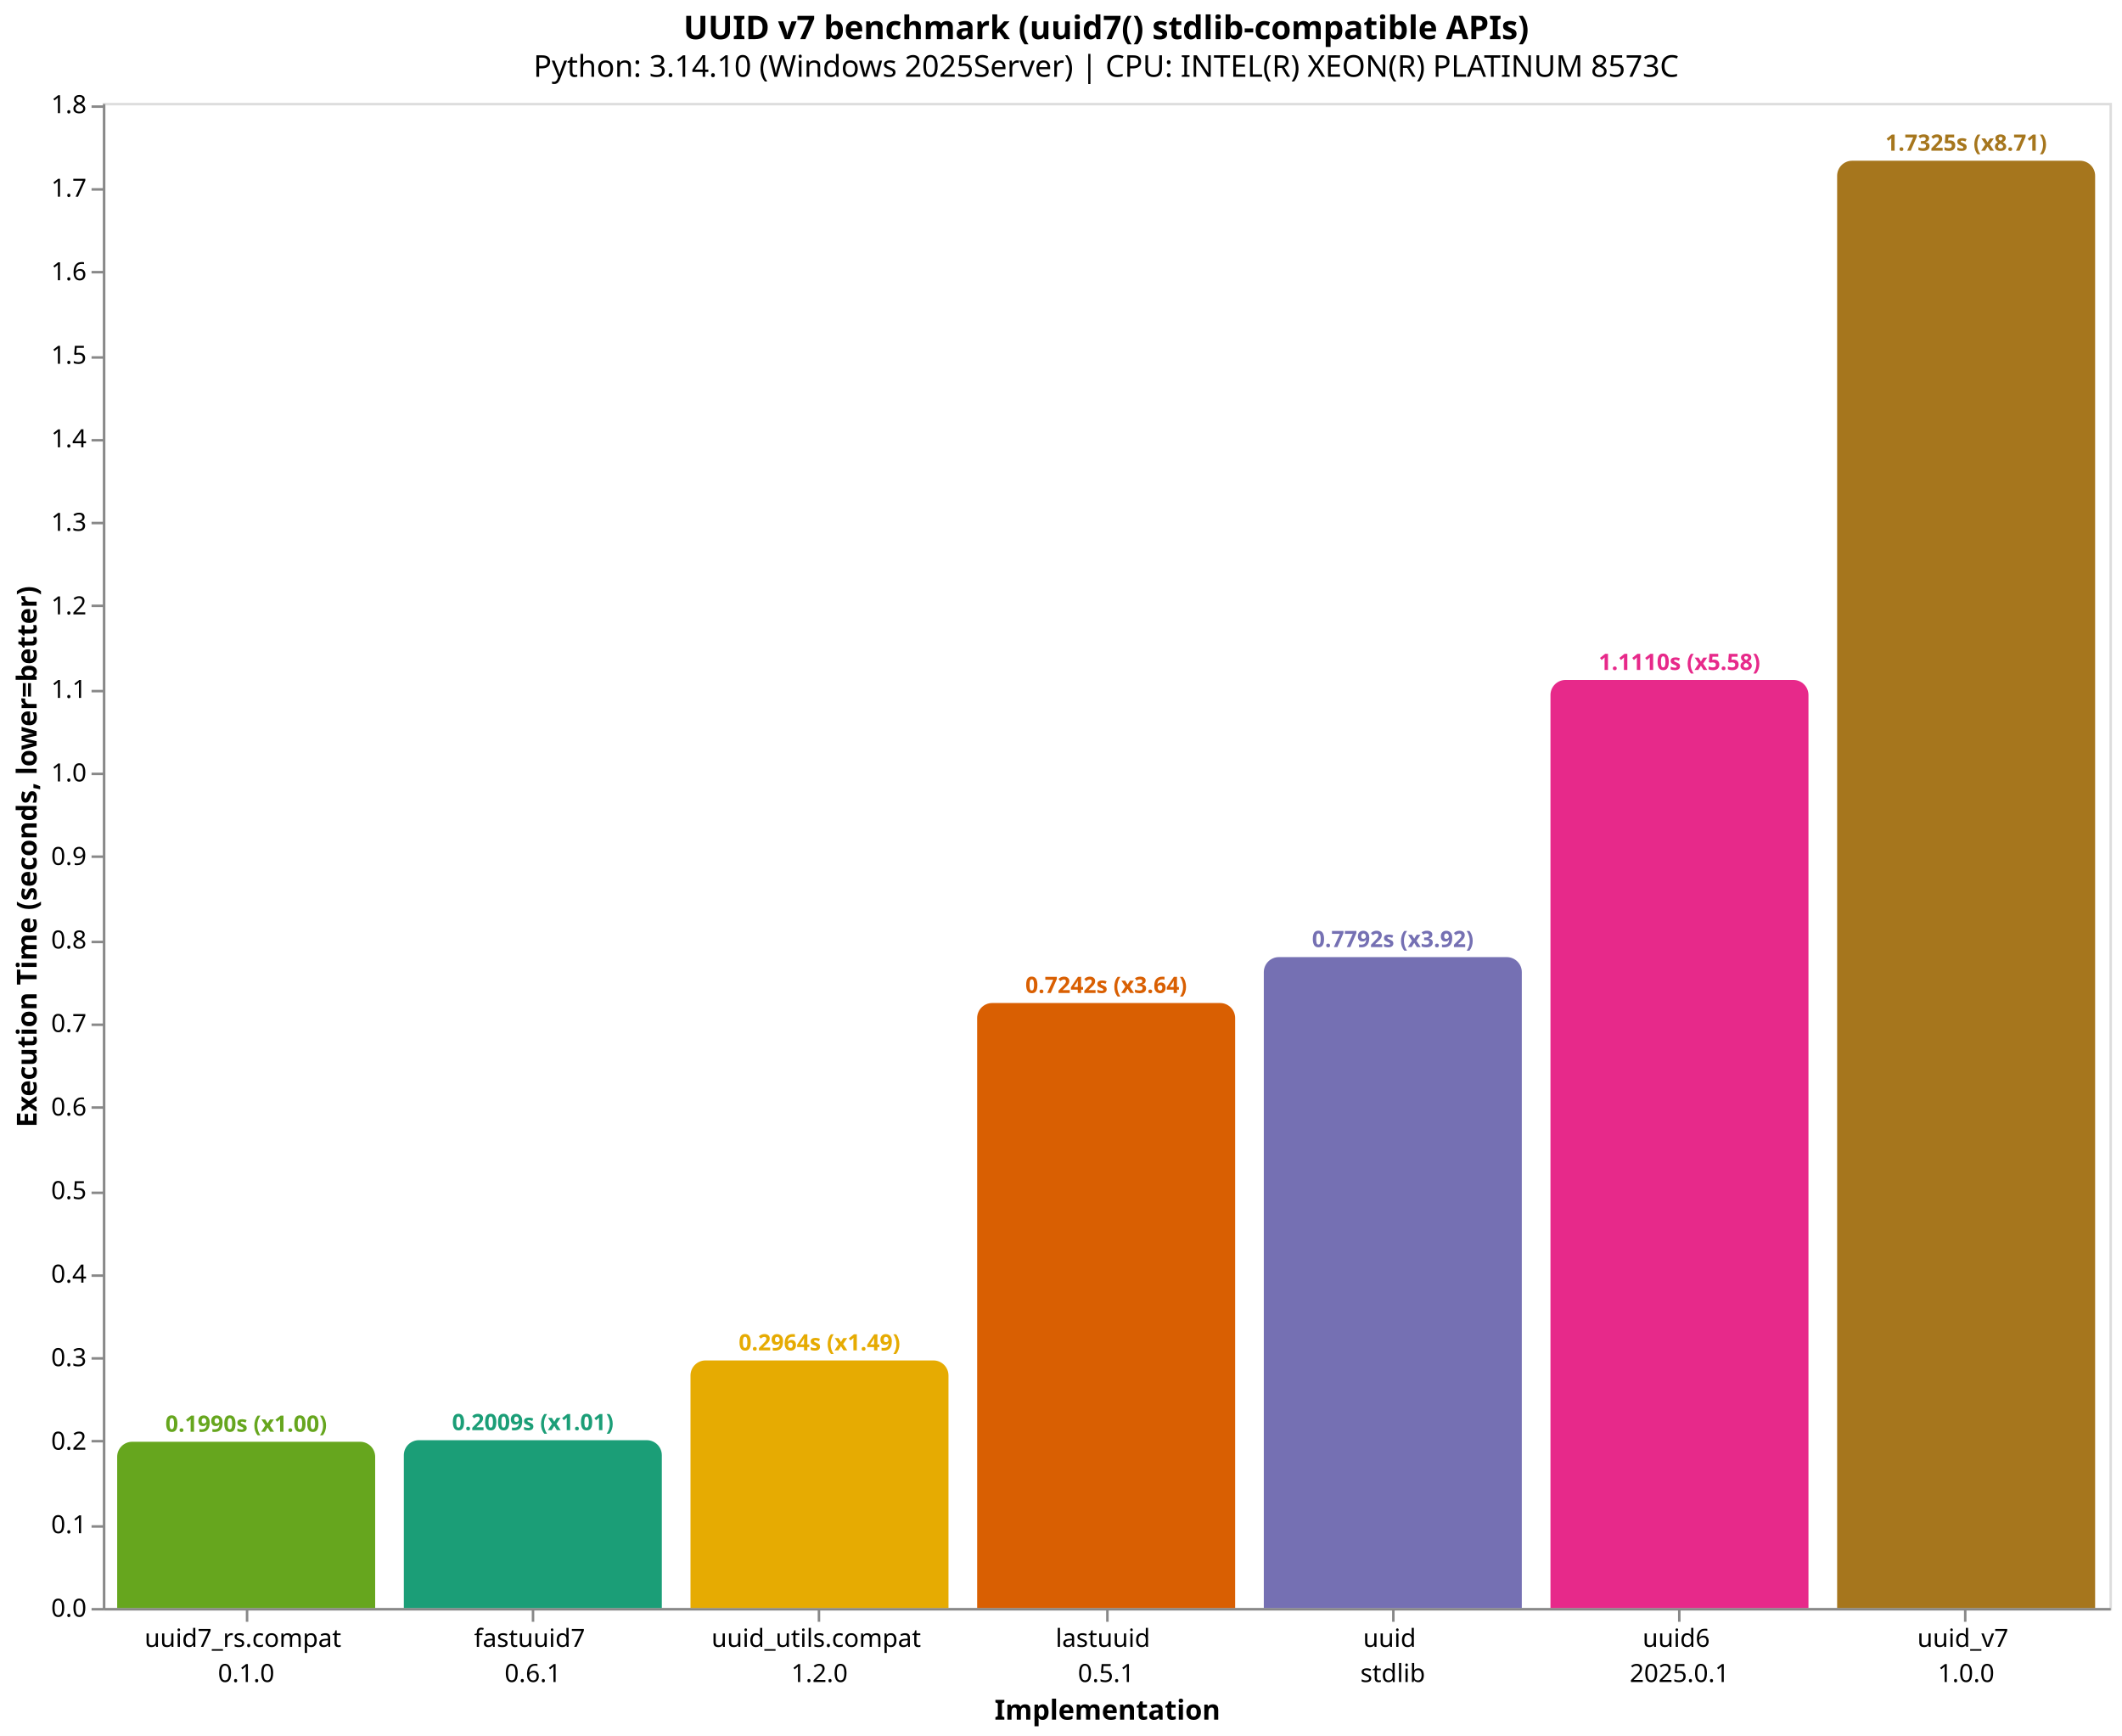
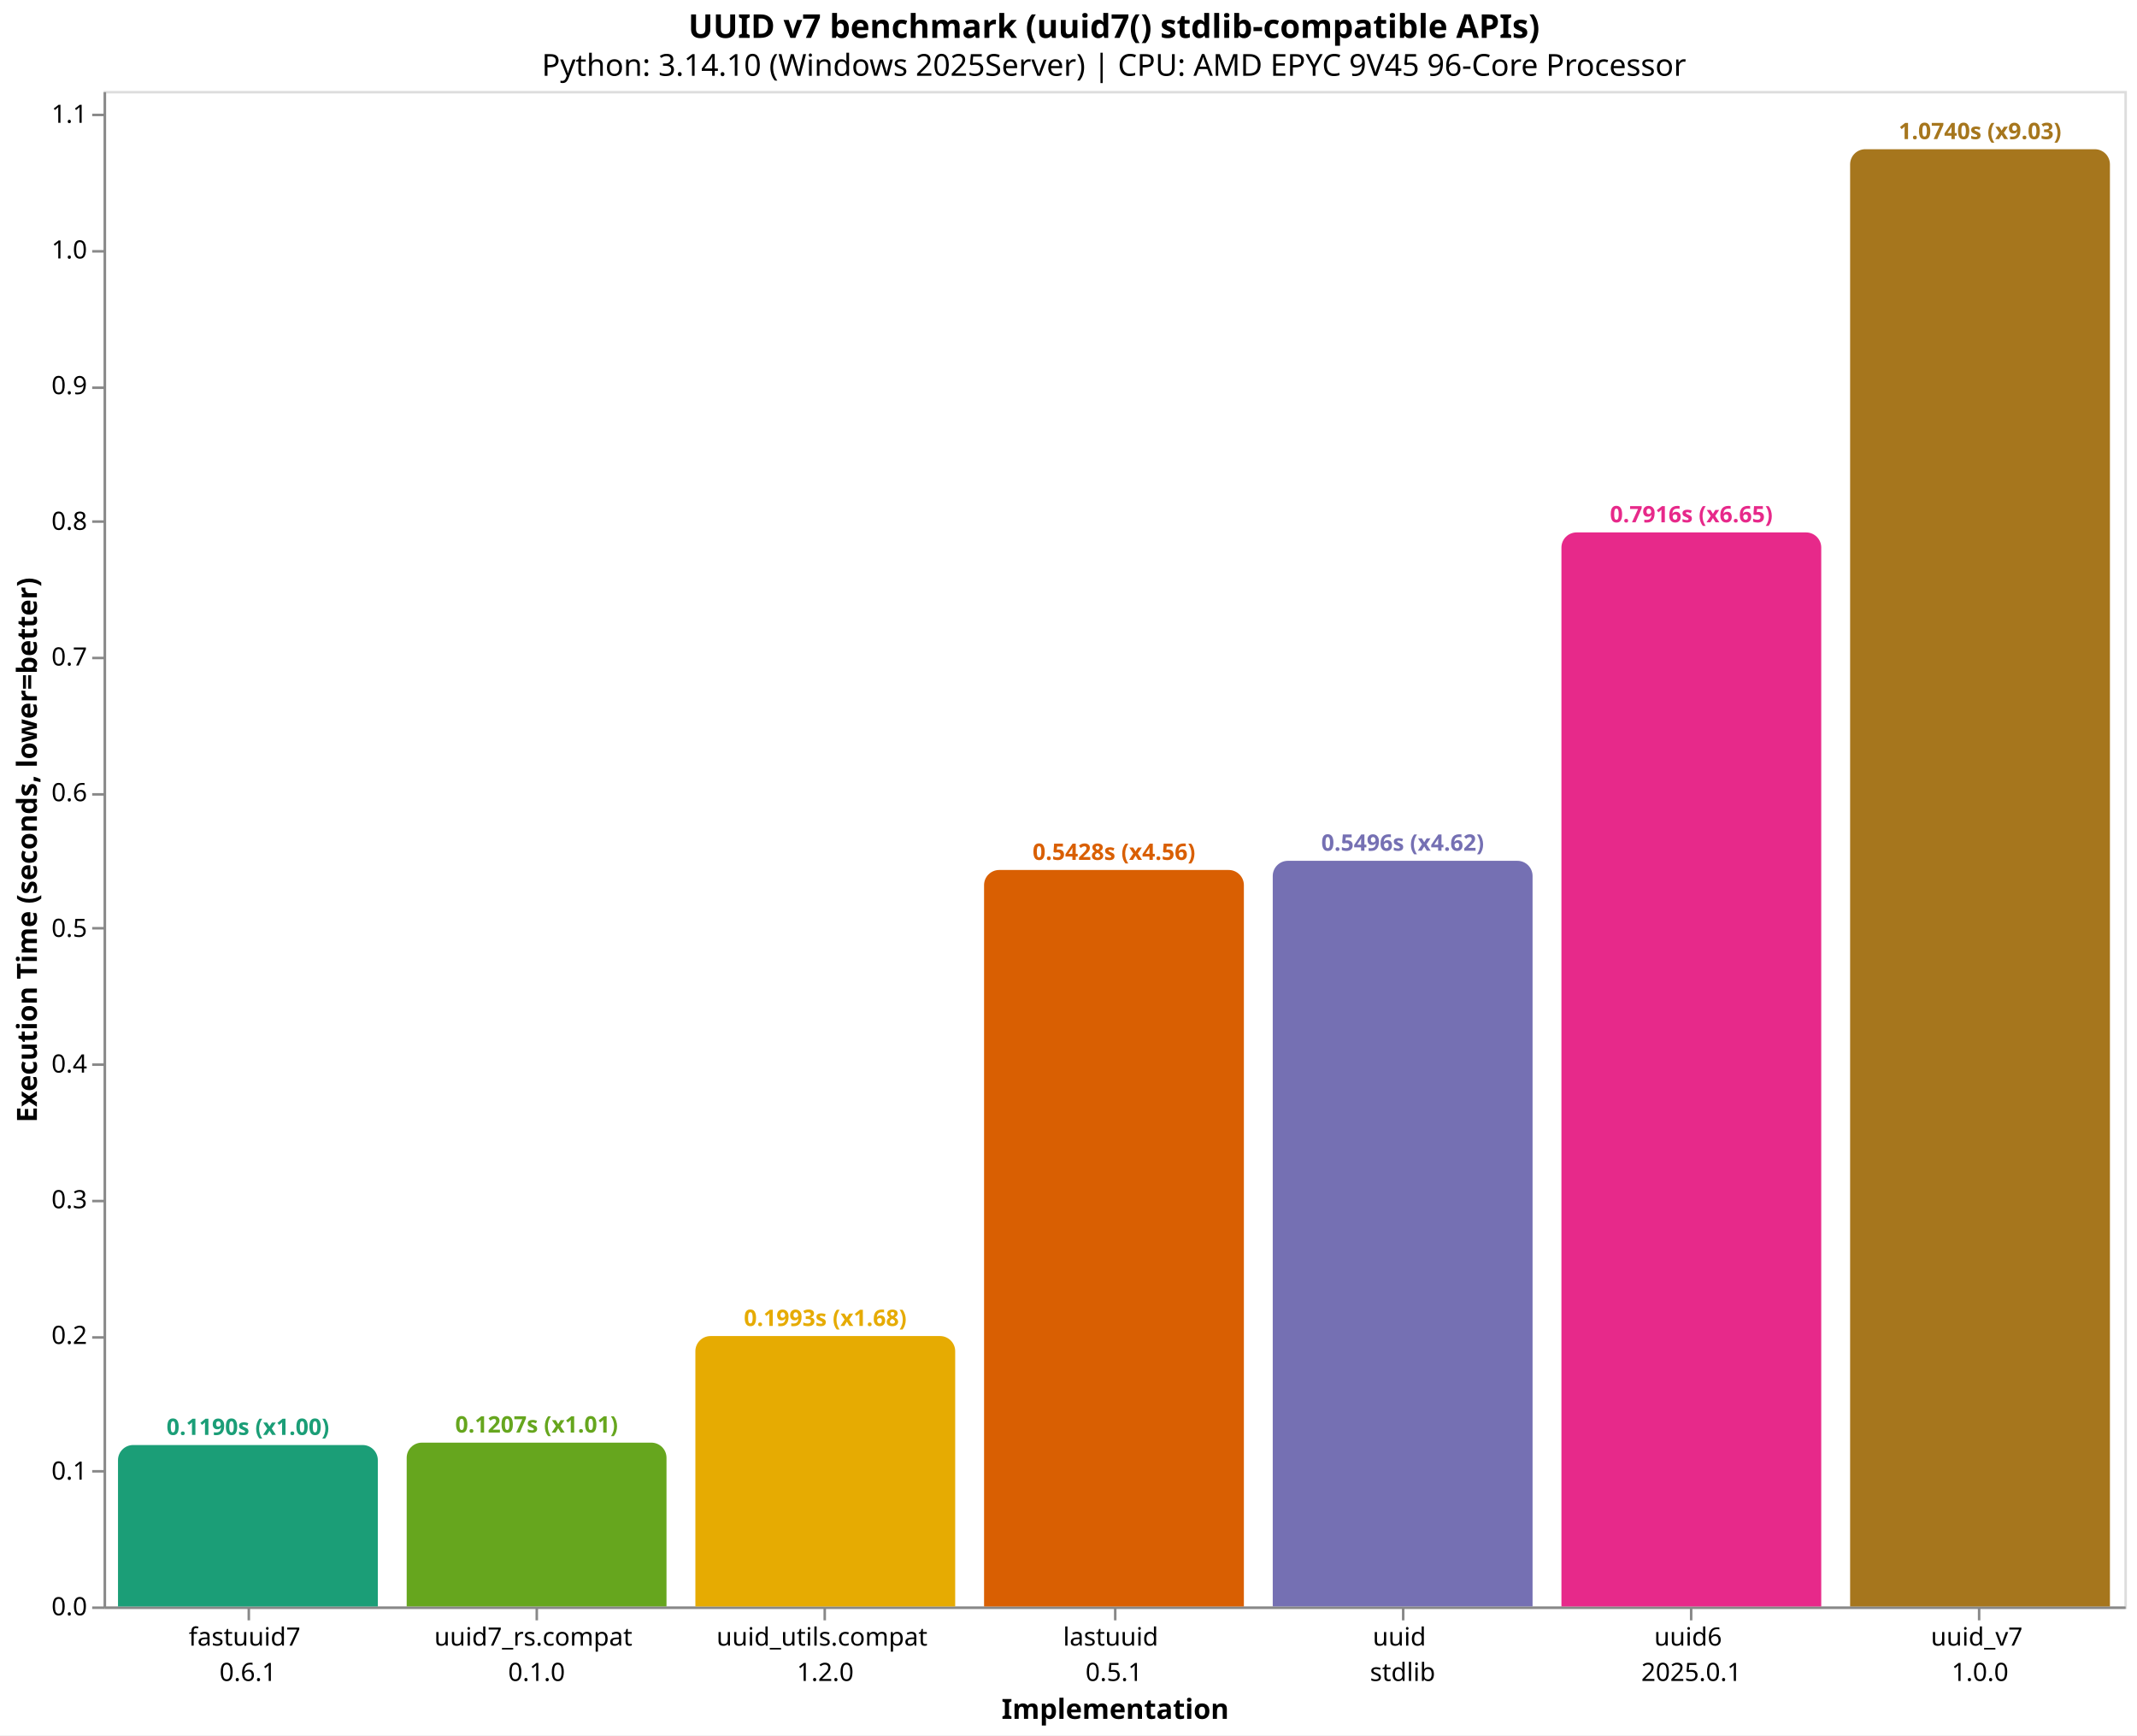
- <svg xmlns="http://www.w3.org/2000/svg" version="1.1" class="marks" width="846" height="692" viewBox="0 0 846 692">
-   <rect width="846" height="692" fill="white" />
-   <g fill="none" stroke-miterlimit="10" transform="translate(41,41)">
+ <svg xmlns="http://www.w3.org/2000/svg" version="1.1" class="marks" width="846" height="687" viewBox="0 0 846 687">
+   <rect width="846" height="687" fill="white" />
+   <g fill="none" stroke-miterlimit="10" transform="translate(41,36)">
    <g class="mark-group role-frame root" role="graphics-object" aria-roledescription="group mark container">
      <g transform="translate(0,0)">
        <path class="background" aria-hidden="true" d="M0.5,0.5h800v600h-800Z" stroke="#ddd" />
        <g>
-           <g class="mark-group role-axis" role="graphics-symbol" aria-roledescription="axis" aria-label="X-axis titled 'Implementation' for a discrete scale with 7 values: uuid7_rs.compat&#10;0.1.0, fastuuid7&#10;0.6.1, uuid_utils.compat&#10;1.2.0, lastuuid&#10;0.5.1, uuid&#10;stdlib, uuid6&#10;2025.0.1, uuid_v7&#10;1.0.0">
+           <g class="mark-group role-axis" role="graphics-symbol" aria-roledescription="axis" aria-label="X-axis titled 'Implementation' for a discrete scale with 7 values: fastuuid7&#10;0.6.1, uuid7_rs.compat&#10;0.1.0, uuid_utils.compat&#10;1.2.0, lastuuid&#10;0.5.1, uuid&#10;stdlib, uuid6&#10;2025.0.1, uuid_v7&#10;1.0.0">
            <g transform="translate(0.5,600.5)">
              <path class="background" aria-hidden="true" d="M0,0h0v0h0Z" pointer-events="none" />
              <g>
                <g class="mark-rule role-axis-tick" pointer-events="none">
                  <line transform="translate(57,0)" x2="0" y2="5" stroke="#888" stroke-width="1" opacity="1" />
                  <line transform="translate(171,0)" x2="0" y2="5" stroke="#888" stroke-width="1" opacity="1" />
                  <line transform="translate(285,0)" x2="0" y2="5" stroke="#888" stroke-width="1" opacity="1" />
                  <line transform="translate(400,0)" x2="0" y2="5" stroke="#888" stroke-width="1" opacity="1" />
                  <line transform="translate(514,0)" x2="0" y2="5" stroke="#888" stroke-width="1" opacity="1" />
                  <line transform="translate(628,0)" x2="0" y2="5" stroke="#888" stroke-width="1" opacity="1" />
                  <line transform="translate(742,0)" x2="0" y2="5" stroke="#888" stroke-width="1" opacity="1" />
                </g>
                <g class="mark-text role-axis-label" pointer-events="none">
                  <text text-anchor="middle" transform="translate(56.64286,15)" font-family="sans-serif" font-size="10px" fill="#000" opacity="1">
+                     <tspan>fastuuid7</tspan>
+                     <tspan x="0" dy="14">0.6.1</tspan>
+                   </text>
+                   <text text-anchor="middle" transform="translate(170.9286,15)" font-family="sans-serif" font-size="10px" fill="#000" opacity="1">
                    <tspan>uuid7_rs.compat</tspan>
                    <tspan x="0" dy="14">0.1.0</tspan>
-                   </text>
-                   <text text-anchor="middle" transform="translate(170.9286,15)" font-family="sans-serif" font-size="10px" fill="#000" opacity="1">
-                     <tspan>fastuuid7</tspan>
-                     <tspan x="0" dy="14">0.6.1</tspan>
                  </text>
                  <text text-anchor="middle" transform="translate(285.2143,15)" font-family="sans-serif" font-size="10px" fill="#000" opacity="1">
                    <tspan>uuid_utils.compat</tspan>
                    <tspan x="0" dy="14">1.2.0</tspan>
                  </text>
                  <text text-anchor="middle" transform="translate(399.5,15)" font-family="sans-serif" font-size="10px" fill="#000" opacity="1">
                    <tspan>lastuuid</tspan>
                    <tspan x="0" dy="14">0.5.1</tspan>
                  </text>
                  <text text-anchor="middle" transform="translate(513.7857,15)" font-family="sans-serif" font-size="10px" fill="#000" opacity="1">
                    <tspan>uuid</tspan>
                    <tspan x="0" dy="14">stdlib</tspan>
                  </text>
                  <text text-anchor="middle" transform="translate(628.0714,15)" font-family="sans-serif" font-size="10px" fill="#000" opacity="1">
                    <tspan>uuid6</tspan>
                    <tspan x="0" dy="14">2025.0.1</tspan>
                  </text>
                  <text text-anchor="middle" transform="translate(742.3571,15)" font-family="sans-serif" font-size="10px" fill="#000" opacity="1">
                    <tspan>uuid_v7</tspan>
                    <tspan x="0" dy="14">1.0.0</tspan>
                  </text>
                </g>
                <g class="mark-rule role-axis-domain" pointer-events="none">
                  <line transform="translate(0,0)" x2="800" y2="0" stroke="#888" stroke-width="1" opacity="1" />
                </g>
                <g class="mark-text role-axis-title" pointer-events="none">
                  <text text-anchor="middle" transform="translate(400,44)" font-family="sans-serif" font-size="11px" font-weight="bold" fill="#000" opacity="1">Implementation</text>
                </g>
              </g>
              <path class="foreground" aria-hidden="true" d="" pointer-events="none" display="none" />
            </g>
          </g>
-           <g class="mark-group role-axis" role="graphics-symbol" aria-roledescription="axis" aria-label="Y-axis titled 'Execution Time (seconds, lower=better)' for a linear scale with values from 0.0 to 1.8">
+           <g class="mark-group role-axis" role="graphics-symbol" aria-roledescription="axis" aria-label="Y-axis titled 'Execution Time (seconds, lower=better)' for a linear scale with values from 0.0 to 1.1">
            <g transform="translate(0.5,0.5)">
              <path class="background" aria-hidden="true" d="M0,0h0v0h0Z" pointer-events="none" />
              <g>
                <g class="mark-rule role-axis-tick" pointer-events="none">
                  <line transform="translate(0,600)" x2="-5" y2="0" stroke="#888" stroke-width="1" opacity="1" />
-                   <line transform="translate(0,567)" x2="-5" y2="0" stroke="#888" stroke-width="1" opacity="1" />
-                   <line transform="translate(0,533)" x2="-5" y2="0" stroke="#888" stroke-width="1" opacity="1" />
-                   <line transform="translate(0,500)" x2="-5" y2="0" stroke="#888" stroke-width="1" opacity="1" />
-                   <line transform="translate(0,467)" x2="-5" y2="0" stroke="#888" stroke-width="1" opacity="1" />
-                   <line transform="translate(0,434)" x2="-5" y2="0" stroke="#888" stroke-width="1" opacity="1" />
-                   <line transform="translate(0,400)" x2="-5" y2="0" stroke="#888" stroke-width="1" opacity="1" />
-                   <line transform="translate(0,367)" x2="-5" y2="0" stroke="#888" stroke-width="1" opacity="1" />
-                   <line transform="translate(0,334)" x2="-5" y2="0" stroke="#888" stroke-width="1" opacity="1" />
-                   <line transform="translate(0,300)" x2="-5" y2="0" stroke="#888" stroke-width="1" opacity="1" />
-                   <line transform="translate(0,267)" x2="-5" y2="0" stroke="#888" stroke-width="1" opacity="1" />
-                   <line transform="translate(0,234)" x2="-5" y2="0" stroke="#888" stroke-width="1" opacity="1" />
-                   <line transform="translate(0,200)" x2="-5" y2="0" stroke="#888" stroke-width="1" opacity="1" />
-                   <line transform="translate(0,167)" x2="-5" y2="0" stroke="#888" stroke-width="1" opacity="1" />
-                   <line transform="translate(0,134)" x2="-5" y2="0" stroke="#888" stroke-width="1" opacity="1" />
-                   <line transform="translate(0,101)" x2="-5" y2="0" stroke="#888" stroke-width="1" opacity="1" />
-                   <line transform="translate(0,67)" x2="-5" y2="0" stroke="#888" stroke-width="1" opacity="1" />
-                   <line transform="translate(0,34)" x2="-5" y2="0" stroke="#888" stroke-width="1" opacity="1" />
-                   <line transform="translate(0,1)" x2="-5" y2="0" stroke="#888" stroke-width="1" opacity="1" />
+                   <line transform="translate(0,546)" x2="-5" y2="0" stroke="#888" stroke-width="1" opacity="1" />
+                   <line transform="translate(0,493)" x2="-5" y2="0" stroke="#888" stroke-width="1" opacity="1" />
+                   <line transform="translate(0,439)" x2="-5" y2="0" stroke="#888" stroke-width="1" opacity="1" />
+                   <line transform="translate(0,385)" x2="-5" y2="0" stroke="#888" stroke-width="1" opacity="1" />
+                   <line transform="translate(0,331)" x2="-5" y2="0" stroke="#888" stroke-width="1" opacity="1" />
+                   <line transform="translate(0,278)" x2="-5" y2="0" stroke="#888" stroke-width="1" opacity="1" />
+                   <line transform="translate(0,224)" x2="-5" y2="0" stroke="#888" stroke-width="1" opacity="1" />
+                   <line transform="translate(0,170)" x2="-5" y2="0" stroke="#888" stroke-width="1" opacity="1" />
+                   <line transform="translate(0,117)" x2="-5" y2="0" stroke="#888" stroke-width="1" opacity="1" />
+                   <line transform="translate(0,63)" x2="-5" y2="0" stroke="#888" stroke-width="1" opacity="1" />
+                   <line transform="translate(0,9)" x2="-5" y2="0" stroke="#888" stroke-width="1" opacity="1" />
                </g>
                <g class="mark-text role-axis-label" pointer-events="none">
                  <text text-anchor="end" transform="translate(-7,603)" font-family="sans-serif" font-size="10px" fill="#000" opacity="1">0.0</text>
-                   <text text-anchor="end" transform="translate(-7,569.7004)" font-family="sans-serif" font-size="10px" fill="#000" opacity="1">0.1</text>
-                   <text text-anchor="end" transform="translate(-7,536.4007)" font-family="sans-serif" font-size="10px" fill="#000" opacity="1">0.2</text>
-                   <text text-anchor="end" transform="translate(-7,503.1011)" font-family="sans-serif" font-size="10px" fill="#000" opacity="1">0.3</text>
-                   <text text-anchor="end" transform="translate(-7,469.8014)" font-family="sans-serif" font-size="10px" fill="#000" opacity="1">0.4</text>
-                   <text text-anchor="end" transform="translate(-7,436.5018)" font-family="sans-serif" font-size="10px" fill="#000" opacity="1">0.5</text>
-                   <text text-anchor="end" transform="translate(-7,403.2022)" font-family="sans-serif" font-size="10px" fill="#000" opacity="1">0.6</text>
-                   <text text-anchor="end" transform="translate(-7,369.9025)" font-family="sans-serif" font-size="10px" fill="#000" opacity="1">0.7</text>
-                   <text text-anchor="end" transform="translate(-7,336.6029)" font-family="sans-serif" font-size="10px" fill="#000" opacity="1">0.8</text>
-                   <text text-anchor="end" transform="translate(-7,303.3032)" font-family="sans-serif" font-size="10px" fill="#000" opacity="1">0.9</text>
-                   <text text-anchor="end" transform="translate(-7,270.0036)" font-family="sans-serif" font-size="10px" fill="#000" opacity="1">1.0</text>
-                   <text text-anchor="end" transform="translate(-7,236.7039)" font-family="sans-serif" font-size="10px" fill="#000" opacity="1">1.1</text>
-                   <text text-anchor="end" transform="translate(-7,203.4043)" font-family="sans-serif" font-size="10px" fill="#000" opacity="1">1.2</text>
-                   <text text-anchor="end" transform="translate(-7,170.1047)" font-family="sans-serif" font-size="10px" fill="#000" opacity="1">1.3</text>
-                   <text text-anchor="end" transform="translate(-7,136.805)" font-family="sans-serif" font-size="10px" fill="#000" opacity="1">1.4</text>
-                   <text text-anchor="end" transform="translate(-7,103.5054)" font-family="sans-serif" font-size="10px" fill="#000" opacity="1">1.5</text>
-                   <text text-anchor="end" transform="translate(-7,70.20574)" font-family="sans-serif" font-size="10px" fill="#000" opacity="1">1.6</text>
-                   <text text-anchor="end" transform="translate(-7,36.9061)" font-family="sans-serif" font-size="10px" fill="#000" opacity="1">1.7</text>
-                   <text text-anchor="end" transform="translate(-7,3.606458)" font-family="sans-serif" font-size="10px" fill="#000" opacity="1">1.8</text>
+                   <text text-anchor="end" transform="translate(-7,549.284)" font-family="sans-serif" font-size="10px" fill="#000" opacity="1">0.1</text>
+                   <text text-anchor="end" transform="translate(-7,495.5679)" font-family="sans-serif" font-size="10px" fill="#000" opacity="1">0.2</text>
+                   <text text-anchor="end" transform="translate(-7,441.8519)" font-family="sans-serif" font-size="10px" fill="#000" opacity="1">0.3</text>
+                   <text text-anchor="end" transform="translate(-7,388.1359)" font-family="sans-serif" font-size="10px" fill="#000" opacity="1">0.4</text>
+                   <text text-anchor="end" transform="translate(-7,334.4198)" font-family="sans-serif" font-size="10px" fill="#000" opacity="1">0.5</text>
+                   <text text-anchor="end" transform="translate(-7,280.7038)" font-family="sans-serif" font-size="10px" fill="#000" opacity="1">0.6</text>
+                   <text text-anchor="end" transform="translate(-7,226.9877)" font-family="sans-serif" font-size="10px" fill="#000" opacity="1">0.7</text>
+                   <text text-anchor="end" transform="translate(-7,173.2717)" font-family="sans-serif" font-size="10px" fill="#000" opacity="1">0.8</text>
+                   <text text-anchor="end" transform="translate(-7,119.5557)" font-family="sans-serif" font-size="10px" fill="#000" opacity="1">0.9</text>
+                   <text text-anchor="end" transform="translate(-7,65.83963)" font-family="sans-serif" font-size="10px" fill="#000" opacity="1">1.0</text>
+                   <text text-anchor="end" transform="translate(-7,12.12359)" font-family="sans-serif" font-size="10px" fill="#000" opacity="1">1.1</text>
                </g>
                <g class="mark-rule role-axis-domain" pointer-events="none">
                  <line transform="translate(0,600)" x2="0" y2="-600" stroke="#888" stroke-width="1" opacity="1" />
                </g>
                <g class="mark-text role-axis-title" pointer-events="none">
                  <text text-anchor="middle" transform="translate(-24.90137,300) rotate(-90) translate(0,-2)" font-family="sans-serif" font-size="11px" font-weight="bold" fill="#000" opacity="1">Execution Time (seconds, lower=better)</text>
                </g>
              </g>
              <path class="foreground" aria-hidden="true" d="" pointer-events="none" display="none" />
            </g>
          </g>
          <g class="mark-group role-scope" role="graphics-object" aria-roledescription="group mark container">
-             <g transform="translate(5.714286,533.735)">
-               <path class="background" aria-hidden="true" d="M6,0L96.857,0C100.169,0,102.857,2.689,102.857,6L102.857,66.265C102.857,66.265,102.857,66.265,102.857,66.265L0,66.265C0,66.265,0,66.265,0,66.265L0,6C0,2.689,2.689,0,6,0Z" />
+             <g transform="translate(5.714286,536.0941)">
+               <path class="background" aria-hidden="true" d="M6,0L96.857,0C100.169,0,102.857,2.689,102.857,6L102.857,63.906C102.857,63.906,102.857,63.906,102.857,63.906L0,63.906C0,63.906,0,63.906,0,63.906L0,6C0,2.689,2.689,0,6,0Z" />
              <g clip-path="url(#clip10)">
                <g class="mark-group role-scope" role="graphics-object" aria-roledescription="group mark container">
-                   <g transform="translate(0,-533.735)">
-                     <path class="background" aria-hidden="true" d="M0,0h102.857v0h-102.857Z" />
-                     <g>
-                       <g class="mark-rect role-mark layer_0_marks" role="graphics-object" aria-roledescription="rect mark container">
-                         <path aria-label="Implementation: uuid7_rs.compat&#10;0.1.0; Execution Time (seconds, lower=better): 0.1989961; implementation: uuid7_rs.compat; Execution Time (s): 0.1990; Slowdown: 1.00" role="graphics-symbol" aria-roledescription="bar" d="M0,533.735h102.857v66.265h-102.857Z" fill="#66a61e" />
-                       </g>
-                     </g>
-                     <path class="foreground" aria-hidden="true" d="" display="none" />
-                   </g>
-                 </g>
-               </g>
-               <path class="foreground" aria-hidden="true" d="" display="none" />
-             </g>
-             <g transform="translate(120,533.1073)">
-               <path class="background" aria-hidden="true" d="M6,0L96.857,0C100.169,0,102.857,2.689,102.857,6L102.857,66.893C102.857,66.893,102.857,66.893,102.857,66.893L0,66.893C0,66.893,0,66.893,0,66.893L0,6C0,2.689,2.689,0,6,0Z" />
+                   <g transform="translate(0,-536.0941)">
+                     <path class="background" aria-hidden="true" d="M0,0h102.857v0h-102.857Z" />
+                     <g>
+                       <g class="mark-rect role-mark layer_0_marks" role="graphics-object" aria-roledescription="rect mark container">
+                         <path aria-label="Implementation: fastuuid7&#10;0.6.1; Execution Time (seconds, lower=better): 0.1189699; implementation: fastuuid7; Execution Time (s): 0.1190; Slowdown: 1.00" role="graphics-symbol" aria-roledescription="bar" d="M0,536.094h102.857v63.906h-102.857Z" fill="#1b9e77" />
+                       </g>
+                     </g>
+                     <path class="foreground" aria-hidden="true" d="" display="none" />
+                   </g>
+                 </g>
+               </g>
+               <path class="foreground" aria-hidden="true" d="" display="none" />
+             </g>
+             <g transform="translate(120,535.1495)">
+               <path class="background" aria-hidden="true" d="M6,0L96.857,0C100.169,0,102.857,2.689,102.857,6L102.857,64.85C102.857,64.85,102.857,64.85,102.857,64.85L0,64.85C0,64.85,0,64.85,0,64.85L0,6C0,2.689,2.689,0,6,0Z" />
              <g clip-path="url(#clip11)">
                <g class="mark-group role-scope" role="graphics-object" aria-roledescription="group mark container">
-                   <g transform="translate(0,-533.1073)">
-                     <path class="background" aria-hidden="true" d="M0,0h102.857v0h-102.857Z" />
-                     <g>
-                       <g class="mark-rect role-mark layer_0_marks" role="graphics-object" aria-roledescription="rect mark container">
-                         <path aria-label="Implementation: fastuuid7&#10;0.6.1; Execution Time (seconds, lower=better): 0.200881; implementation: fastuuid7; Execution Time (s): 0.2009; Slowdown: 1.01" role="graphics-symbol" aria-roledescription="bar" d="M0,533.107h102.857v66.893h-102.857Z" fill="#1b9e77" />
-                       </g>
-                     </g>
-                     <path class="foreground" aria-hidden="true" d="" display="none" />
-                   </g>
-                 </g>
-               </g>
-               <path class="foreground" aria-hidden="true" d="" display="none" />
-             </g>
-             <g transform="translate(234.2857,501.3156)">
-               <path class="background" aria-hidden="true" d="M6,0L96.857,0C100.169,0,102.857,2.689,102.857,6L102.857,98.684C102.857,98.684,102.857,98.684,102.857,98.684L0,98.684C0,98.684,0,98.684,0,98.684L0,6C0,2.689,2.689,0,6,0Z" />
+                   <g transform="translate(0,-535.1495)">
+                     <path class="background" aria-hidden="true" d="M0,0h102.857v0h-102.857Z" />
+                     <g>
+                       <g class="mark-rect role-mark layer_0_marks" role="graphics-object" aria-roledescription="rect mark container">
+                         <path aria-label="Implementation: uuid7_rs.compat&#10;0.1.0; Execution Time (seconds, lower=better): 0.1207283; implementation: uuid7_rs.compat; Execution Time (s): 0.1207; Slowdown: 1.01" role="graphics-symbol" aria-roledescription="bar" d="M0,535.15h102.857v64.85h-102.857Z" fill="#66a61e" />
+                       </g>
+                     </g>
+                     <path class="foreground" aria-hidden="true" d="" display="none" />
+                   </g>
+                 </g>
+               </g>
+               <path class="foreground" aria-hidden="true" d="" display="none" />
+             </g>
+             <g transform="translate(234.2857,492.9523)">
+               <path class="background" aria-hidden="true" d="M6,0L96.857,0C100.169,0,102.857,2.689,102.857,6L102.857,107.048C102.857,107.048,102.857,107.048,102.857,107.048L0,107.048C0,107.048,0,107.048,0,107.048L0,6C0,2.689,2.689,0,6,0Z" />
              <g clip-path="url(#clip12)">
                <g class="mark-group role-scope" role="graphics-object" aria-roledescription="group mark container">
-                   <g transform="translate(0,-501.3156)">
-                     <path class="background" aria-hidden="true" d="M0,0h102.857v0h-102.857Z" />
-                     <g>
-                       <g class="mark-rect role-mark layer_0_marks" role="graphics-object" aria-roledescription="rect mark container">
-                         <path aria-label="Implementation: uuid_utils.compat&#10;1.2.0; Execution Time (seconds, lower=better): 0.2963527; implementation: uuid_utils.compat; Execution Time (s): 0.2964; Slowdown: 1.49" role="graphics-symbol" aria-roledescription="bar" d="M0,501.316h102.857v98.684h-102.857Z" fill="#e6ab02" />
-                       </g>
-                     </g>
-                     <path class="foreground" aria-hidden="true" d="" display="none" />
-                   </g>
-                 </g>
-               </g>
-               <path class="foreground" aria-hidden="true" d="" display="none" />
-             </g>
-             <g transform="translate(348.5714,358.8364)">
-               <path class="background" aria-hidden="true" d="M6,0L96.857,0C100.169,0,102.857,2.689,102.857,6L102.857,241.164C102.857,241.164,102.857,241.164,102.857,241.164L0,241.164C0,241.164,0,241.164,0,241.164L0,6C0,2.689,2.689,0,6,0Z" />
+                   <g transform="translate(0,-492.9523)">
+                     <path class="background" aria-hidden="true" d="M0,0h102.857v0h-102.857Z" />
+                     <g>
+                       <g class="mark-rect role-mark layer_0_marks" role="graphics-object" aria-roledescription="rect mark container">
+                         <path aria-label="Implementation: uuid_utils.compat&#10;1.2.0; Execution Time (seconds, lower=better): 0.1992844; implementation: uuid_utils.compat; Execution Time (s): 0.1993; Slowdown: 1.68" role="graphics-symbol" aria-roledescription="bar" d="M0,492.952h102.857v107.048h-102.857Z" fill="#e6ab02" />
+                       </g>
+                     </g>
+                     <path class="foreground" aria-hidden="true" d="" display="none" />
+                   </g>
+                 </g>
+               </g>
+               <path class="foreground" aria-hidden="true" d="" display="none" />
+             </g>
+             <g transform="translate(348.5714,308.4335)">
+               <path class="background" aria-hidden="true" d="M6,0L96.857,0C100.169,0,102.857,2.689,102.857,6L102.857,291.567C102.857,291.567,102.857,291.567,102.857,291.567L0,291.567C0,291.567,0,291.567,0,291.567L0,6C0,2.689,2.689,0,6,0Z" />
              <g clip-path="url(#clip13)">
                <g class="mark-group role-scope" role="graphics-object" aria-roledescription="group mark container">
-                   <g transform="translate(0,-358.8364)">
-                     <path class="background" aria-hidden="true" d="M0,0h102.857v0h-102.857Z" />
-                     <g>
-                       <g class="mark-rect role-mark layer_0_marks" role="graphics-object" aria-roledescription="rect mark container">
-                         <path aria-label="Implementation: lastuuid&#10;0.5.1; Execution Time (seconds, lower=better): 0.7242227; implementation: lastuuid; Execution Time (s): 0.7242; Slowdown: 3.64" role="graphics-symbol" aria-roledescription="bar" d="M0,358.836h102.857v241.164h-102.857Z" fill="#d95f02" />
-                       </g>
-                     </g>
-                     <path class="foreground" aria-hidden="true" d="" display="none" />
-                   </g>
-                 </g>
-               </g>
-               <path class="foreground" aria-hidden="true" d="" display="none" />
-             </g>
-             <g transform="translate(462.8571,340.5365)">
-               <path class="background" aria-hidden="true" d="M6,0L96.857,0C100.169,0,102.857,2.689,102.857,6L102.857,259.464C102.857,259.464,102.857,259.464,102.857,259.464L0,259.464C0,259.464,0,259.464,0,259.464L0,6C0,2.689,2.689,0,6,0Z" />
+                   <g transform="translate(0,-308.4335)">
+                     <path class="background" aria-hidden="true" d="M0,0h102.857v0h-102.857Z" />
+                     <g>
+                       <g class="mark-rect role-mark layer_0_marks" role="graphics-object" aria-roledescription="rect mark container">
+                         <path aria-label="Implementation: lastuuid&#10;0.5.1; Execution Time (seconds, lower=better): 0.5427923; implementation: lastuuid; Execution Time (s): 0.5428; Slowdown: 4.56" role="graphics-symbol" aria-roledescription="bar" d="M0,308.433h102.857v291.567h-102.857Z" fill="#d95f02" />
+                       </g>
+                     </g>
+                     <path class="foreground" aria-hidden="true" d="" display="none" />
+                   </g>
+                 </g>
+               </g>
+               <path class="foreground" aria-hidden="true" d="" display="none" />
+             </g>
+             <g transform="translate(462.8571,304.8005)">
+               <path class="background" aria-hidden="true" d="M6,0L96.857,0C100.169,0,102.857,2.689,102.857,6L102.857,295.199C102.857,295.199,102.857,295.199,102.857,295.199L0,295.199C0,295.199,0,295.199,0,295.199L0,6C0,2.689,2.689,0,6,0Z" />
              <g clip-path="url(#clip14)">
                <g class="mark-group role-scope" role="graphics-object" aria-roledescription="group mark container">
-                   <g transform="translate(0,-340.5365)">
-                     <path class="background" aria-hidden="true" d="M0,0h102.857v0h-102.857Z" />
-                     <g>
-                       <g class="mark-rect role-mark layer_0_marks" role="graphics-object" aria-roledescription="rect mark container">
-                         <path aria-label="Implementation: uuid&#10;stdlib; Execution Time (seconds, lower=better): 0.7791781; implementation: uuid; Execution Time (s): 0.7792; Slowdown: 3.92" role="graphics-symbol" aria-roledescription="bar" d="M0,340.536h102.857v259.464h-102.857Z" fill="#7570b3" />
-                       </g>
-                     </g>
-                     <path class="foreground" aria-hidden="true" d="" display="none" />
-                   </g>
-                 </g>
-               </g>
-               <path class="foreground" aria-hidden="true" d="" display="none" />
-             </g>
-             <g transform="translate(577.1429,230.0573)">
-               <path class="background" aria-hidden="true" d="M6,0L96.857,0C100.169,0,102.857,2.689,102.857,6L102.857,369.943C102.857,369.943,102.857,369.943,102.857,369.943L0,369.943C0,369.943,0,369.943,0,369.943L0,6C0,2.689,2.689,0,6,0Z" />
+                   <g transform="translate(0,-304.8005)">
+                     <path class="background" aria-hidden="true" d="M0,0h102.857v0h-102.857Z" />
+                     <g>
+                       <g class="mark-rect role-mark layer_0_marks" role="graphics-object" aria-roledescription="rect mark container">
+                         <path aria-label="Implementation: uuid&#10;stdlib; Execution Time (seconds, lower=better): 0.5495556; implementation: uuid; Execution Time (s): 0.5496; Slowdown: 4.62" role="graphics-symbol" aria-roledescription="bar" d="M0,304.801h102.857v295.199h-102.857Z" fill="#7570b3" />
+                       </g>
+                     </g>
+                     <path class="foreground" aria-hidden="true" d="" display="none" />
+                   </g>
+                 </g>
+               </g>
+               <path class="foreground" aria-hidden="true" d="" display="none" />
+             </g>
+             <g transform="translate(577.1429,174.7884)">
+               <path class="background" aria-hidden="true" d="M6,0L96.857,0C100.169,0,102.857,2.689,102.857,6L102.857,425.212C102.857,425.212,102.857,425.212,102.857,425.212L0,425.212C0,425.212,0,425.212,0,425.212L0,6C0,2.689,2.689,0,6,0Z" />
              <g clip-path="url(#clip15)">
                <g class="mark-group role-scope" role="graphics-object" aria-roledescription="group mark container">
-                   <g transform="translate(0,-230.0573)">
-                     <path class="background" aria-hidden="true" d="M0,0h102.857v0h-102.857Z" />
-                     <g>
-                       <g class="mark-rect role-mark layer_0_marks" role="graphics-object" aria-roledescription="rect mark container">
-                         <path aria-label="Implementation: uuid6&#10;2025.0.1; Execution Time (seconds, lower=better): 1.1109509; implementation: uuid6; Execution Time (s): 1.1110; Slowdown: 5.58" role="graphics-symbol" aria-roledescription="bar" d="M0,230.057h102.857v369.943h-102.857Z" fill="#e7298a" />
+                   <g transform="translate(0,-174.7884)">
+                     <path class="background" aria-hidden="true" d="M0,0h102.857v0h-102.857Z" />
+                     <g>
+                       <g class="mark-rect role-mark layer_0_marks" role="graphics-object" aria-roledescription="rect mark container">
+                         <path aria-label="Implementation: uuid6&#10;2025.0.1; Execution Time (seconds, lower=better): 0.7915916; implementation: uuid6; Execution Time (s): 0.7916; Slowdown: 6.65" role="graphics-symbol" aria-roledescription="bar" d="M0,174.788h102.857v425.212h-102.857Z" fill="#e7298a" />
                      </g>
                    </g>
                    <path class="foreground" aria-hidden="true" d="" display="none" />
                  </g>
                </g>
              </g>
              <path class="foreground" aria-hidden="true" d="" display="none" />
            </g>
            <g transform="translate(691.4286,23.07692)">
              <path class="background" aria-hidden="true" d="M6,0L96.857,0C100.169,0,102.857,2.689,102.857,6L102.857,576.923C102.857,576.923,102.857,576.923,102.857,576.923L0,576.923C0,576.923,0,576.923,0,576.923L0,6C0,2.689,2.689,0,6,0Z" />
              <g clip-path="url(#clip16)">
                <g class="mark-group role-scope" role="graphics-object" aria-roledescription="group mark container">
                  <g transform="translate(0,-23.07692)">
                    <path class="background" aria-hidden="true" d="M0,0h102.857v0h-102.857Z" />
                    <g>
                      <g class="mark-rect role-mark layer_0_marks" role="graphics-object" aria-roledescription="rect mark container">
-                         <path aria-label="Implementation: uuid_v7&#10;1.0.0; Execution Time (seconds, lower=better): 1.7325204; implementation: uuid_v7; Execution Time (s): 1.7325; Slowdown: 8.71" role="graphics-symbol" aria-roledescription="bar" d="M0,23.077h102.857v576.923h-102.857Z" fill="#a6761d" />
+                         <path aria-label="Implementation: uuid_v7&#10;1.0.0; Execution Time (seconds, lower=better): 1.0740239; implementation: uuid_v7; Execution Time (s): 1.0740; Slowdown: 9.03" role="graphics-symbol" aria-roledescription="bar" d="M0,23.077h102.857v576.923h-102.857Z" fill="#a6761d" />
                      </g>
                    </g>
                    <path class="foreground" aria-hidden="true" d="" display="none" />
                  </g>
                </g>
              </g>
              <path class="foreground" aria-hidden="true" d="" display="none" />
            </g>
          </g>
          <g class="mark-text role-mark layer_1_marks" role="graphics-object" aria-roledescription="text mark container">
-             <text aria-label="Implementation: uuid7_rs.compat&#10;0.1.0; Execution Time (seconds, lower=better): 0.1989961; implementation: uuid7_rs.compat; label: 0.1990s (x1.00); Execution Time (s): 0.1990; Slowdown: 1.00" role="graphics-symbol" aria-roledescription="text mark" text-anchor="middle" transform="translate(57.14286,529.735)" font-family="sans-serif" font-size="9px" font-weight="bold" fill="#66a61e">0.1990s (x1.00)</text>
-             <text aria-label="Implementation: fastuuid7&#10;0.6.1; Execution Time (seconds, lower=better): 0.200881; implementation: fastuuid7; label: 0.2009s (x1.01); Execution Time (s): 0.2009; Slowdown: 1.01" role="graphics-symbol" aria-roledescription="text mark" text-anchor="middle" transform="translate(171.4286,529.1073)" font-family="sans-serif" font-size="9px" font-weight="bold" fill="#1b9e77">0.2009s (x1.01)</text>
-             <text aria-label="Implementation: uuid_utils.compat&#10;1.2.0; Execution Time (seconds, lower=better): 0.2963527; implementation: uuid_utils.compat; label: 0.2964s (x1.49); Execution Time (s): 0.2964; Slowdown: 1.49" role="graphics-symbol" aria-roledescription="text mark" text-anchor="middle" transform="translate(285.7143,497.3156)" font-family="sans-serif" font-size="9px" font-weight="bold" fill="#e6ab02">0.2964s (x1.49)</text>
-             <text aria-label="Implementation: lastuuid&#10;0.5.1; Execution Time (seconds, lower=better): 0.7242227; implementation: lastuuid; label: 0.7242s (x3.64); Execution Time (s): 0.7242; Slowdown: 3.64" role="graphics-symbol" aria-roledescription="text mark" text-anchor="middle" transform="translate(400,354.8364)" font-family="sans-serif" font-size="9px" font-weight="bold" fill="#d95f02">0.7242s (x3.64)</text>
-             <text aria-label="Implementation: uuid&#10;stdlib; Execution Time (seconds, lower=better): 0.7791781; implementation: uuid; label: 0.7792s (x3.92); Execution Time (s): 0.7792; Slowdown: 3.92" role="graphics-symbol" aria-roledescription="text mark" text-anchor="middle" transform="translate(514.2857,336.5365)" font-family="sans-serif" font-size="9px" font-weight="bold" fill="#7570b3">0.7792s (x3.92)</text>
-             <text aria-label="Implementation: uuid6&#10;2025.0.1; Execution Time (seconds, lower=better): 1.1109509; implementation: uuid6; label: 1.1110s (x5.58); Execution Time (s): 1.1110; Slowdown: 5.58" role="graphics-symbol" aria-roledescription="text mark" text-anchor="middle" transform="translate(628.5714,226.0573)" font-family="sans-serif" font-size="9px" font-weight="bold" fill="#e7298a">1.1110s (x5.58)</text>
-             <text aria-label="Implementation: uuid_v7&#10;1.0.0; Execution Time (seconds, lower=better): 1.7325204; implementation: uuid_v7; label: 1.7325s (x8.71); Execution Time (s): 1.7325; Slowdown: 8.71" role="graphics-symbol" aria-roledescription="text mark" text-anchor="middle" transform="translate(742.8571,19.07692)" font-family="sans-serif" font-size="9px" font-weight="bold" fill="#a6761d">1.7325s (x8.71)</text>
+             <text aria-label="Implementation: fastuuid7&#10;0.6.1; Execution Time (seconds, lower=better): 0.1189699; implementation: fastuuid7; label: 0.1190s (x1.00); Execution Time (s): 0.1190; Slowdown: 1.00" role="graphics-symbol" aria-roledescription="text mark" text-anchor="middle" transform="translate(57.14286,532.0941)" font-family="sans-serif" font-size="9px" font-weight="bold" fill="#1b9e77">0.1190s (x1.00)</text>
+             <text aria-label="Implementation: uuid7_rs.compat&#10;0.1.0; Execution Time (seconds, lower=better): 0.1207283; implementation: uuid7_rs.compat; label: 0.1207s (x1.01); Execution Time (s): 0.1207; Slowdown: 1.01" role="graphics-symbol" aria-roledescription="text mark" text-anchor="middle" transform="translate(171.4286,531.1495)" font-family="sans-serif" font-size="9px" font-weight="bold" fill="#66a61e">0.1207s (x1.01)</text>
+             <text aria-label="Implementation: uuid_utils.compat&#10;1.2.0; Execution Time (seconds, lower=better): 0.1992844; implementation: uuid_utils.compat; label: 0.1993s (x1.68); Execution Time (s): 0.1993; Slowdown: 1.68" role="graphics-symbol" aria-roledescription="text mark" text-anchor="middle" transform="translate(285.7143,488.9523)" font-family="sans-serif" font-size="9px" font-weight="bold" fill="#e6ab02">0.1993s (x1.68)</text>
+             <text aria-label="Implementation: lastuuid&#10;0.5.1; Execution Time (seconds, lower=better): 0.5427923; implementation: lastuuid; label: 0.5428s (x4.56); Execution Time (s): 0.5428; Slowdown: 4.56" role="graphics-symbol" aria-roledescription="text mark" text-anchor="middle" transform="translate(400,304.4335)" font-family="sans-serif" font-size="9px" font-weight="bold" fill="#d95f02">0.5428s (x4.56)</text>
+             <text aria-label="Implementation: uuid&#10;stdlib; Execution Time (seconds, lower=better): 0.5495556; implementation: uuid; label: 0.5496s (x4.62); Execution Time (s): 0.5496; Slowdown: 4.62" role="graphics-symbol" aria-roledescription="text mark" text-anchor="middle" transform="translate(514.2857,300.8005)" font-family="sans-serif" font-size="9px" font-weight="bold" fill="#7570b3">0.5496s (x4.62)</text>
+             <text aria-label="Implementation: uuid6&#10;2025.0.1; Execution Time (seconds, lower=better): 0.7915916; implementation: uuid6; label: 0.7916s (x6.65); Execution Time (s): 0.7916; Slowdown: 6.65" role="graphics-symbol" aria-roledescription="text mark" text-anchor="middle" transform="translate(628.5714,170.7884)" font-family="sans-serif" font-size="9px" font-weight="bold" fill="#e7298a">0.7916s (x6.65)</text>
+             <text aria-label="Implementation: uuid_v7&#10;1.0.0; Execution Time (seconds, lower=better): 1.0740239; implementation: uuid_v7; label: 1.0740s (x9.03); Execution Time (s): 1.0740; Slowdown: 9.03" role="graphics-symbol" aria-roledescription="text mark" text-anchor="middle" transform="translate(742.8571,19.07692)" font-family="sans-serif" font-size="9px" font-weight="bold" fill="#a6761d">1.0740s (x9.03)</text>
          </g>
          <g class="mark-group role-title">
-             <g transform="translate(400,-35.39354)">
+             <g transform="translate(400,-31)">
              <path class="background" aria-hidden="true" d="M0,0h0v0h0Z" pointer-events="none" />
              <g>
                <g class="mark-text role-title-text" role="graphics-symbol" aria-roledescription="title" aria-label="Title text 'UUID v7 benchmark (uuid7() stdlib-compatible APIs)'" pointer-events="none">
                  <text text-anchor="middle" transform="translate(0,10)" font-family="sans-serif" font-size="13px" font-weight="bold" fill="#000" opacity="1">UUID v7 benchmark (uuid7() stdlib-compatible APIs)</text>
                </g>
-                 <g class="mark-text role-title-subtitle" role="graphics-symbol" aria-roledescription="subtitle" aria-label="Subtitle text 'Python: 3.14.10 (Windows 2025Server) | CPU: INTEL(R) XEON(R) PLATINUM 8573C'" pointer-events="none">
-                   <text text-anchor="middle" transform="translate(0,25)" font-family="sans-serif" font-size="12px" fill="#000" opacity="1">Python: 3.14.10 (Windows 2025Server) | CPU: INTEL(R) XEON(R) PLATINUM 8573C</text>
+                 <g class="mark-text role-title-subtitle" role="graphics-symbol" aria-roledescription="subtitle" aria-label="Subtitle text 'Python: 3.14.10 (Windows 2025Server) | CPU: AMD EPYC 9V45 96-Core Processor'" pointer-events="none">
+                   <text text-anchor="middle" transform="translate(0,25)" font-family="sans-serif" font-size="12px" fill="#000" opacity="1">Python: 3.14.10 (Windows 2025Server) | CPU: AMD EPYC 9V45 96-Core Processor</text>
                </g>
              </g>
              <path class="foreground" aria-hidden="true" d="" pointer-events="none" display="none" />
            </g>
          </g>
        </g>
        <path class="foreground" aria-hidden="true" d="" display="none" />
      </g>
    </g>
  </g>
  <defs>
    <clipPath id="clip10">
-       <path d="M6,0L96.857,0C100.169,0,102.857,2.689,102.857,6L102.857,66.265C102.857,66.265,102.857,66.265,102.857,66.265L0,66.265C0,66.265,0,66.265,0,66.265L0,6C0,2.689,2.689,0,6,0Z" />
+       <path d="M6,0L96.857,0C100.169,0,102.857,2.689,102.857,6L102.857,63.906C102.857,63.906,102.857,63.906,102.857,63.906L0,63.906C0,63.906,0,63.906,0,63.906L0,6C0,2.689,2.689,0,6,0Z" />
    </clipPath>
    <clipPath id="clip11">
-       <path d="M6,0L96.857,0C100.169,0,102.857,2.689,102.857,6L102.857,66.893C102.857,66.893,102.857,66.893,102.857,66.893L0,66.893C0,66.893,0,66.893,0,66.893L0,6C0,2.689,2.689,0,6,0Z" />
+       <path d="M6,0L96.857,0C100.169,0,102.857,2.689,102.857,6L102.857,64.85C102.857,64.85,102.857,64.85,102.857,64.85L0,64.85C0,64.85,0,64.85,0,64.85L0,6C0,2.689,2.689,0,6,0Z" />
    </clipPath>
    <clipPath id="clip12">
-       <path d="M6,0L96.857,0C100.169,0,102.857,2.689,102.857,6L102.857,98.684C102.857,98.684,102.857,98.684,102.857,98.684L0,98.684C0,98.684,0,98.684,0,98.684L0,6C0,2.689,2.689,0,6,0Z" />
+       <path d="M6,0L96.857,0C100.169,0,102.857,2.689,102.857,6L102.857,107.048C102.857,107.048,102.857,107.048,102.857,107.048L0,107.048C0,107.048,0,107.048,0,107.048L0,6C0,2.689,2.689,0,6,0Z" />
    </clipPath>
    <clipPath id="clip13">
-       <path d="M6,0L96.857,0C100.169,0,102.857,2.689,102.857,6L102.857,241.164C102.857,241.164,102.857,241.164,102.857,241.164L0,241.164C0,241.164,0,241.164,0,241.164L0,6C0,2.689,2.689,0,6,0Z" />
+       <path d="M6,0L96.857,0C100.169,0,102.857,2.689,102.857,6L102.857,291.567C102.857,291.567,102.857,291.567,102.857,291.567L0,291.567C0,291.567,0,291.567,0,291.567L0,6C0,2.689,2.689,0,6,0Z" />
    </clipPath>
    <clipPath id="clip14">
-       <path d="M6,0L96.857,0C100.169,0,102.857,2.689,102.857,6L102.857,259.464C102.857,259.464,102.857,259.464,102.857,259.464L0,259.464C0,259.464,0,259.464,0,259.464L0,6C0,2.689,2.689,0,6,0Z" />
+       <path d="M6,0L96.857,0C100.169,0,102.857,2.689,102.857,6L102.857,295.199C102.857,295.199,102.857,295.199,102.857,295.199L0,295.199C0,295.199,0,295.199,0,295.199L0,6C0,2.689,2.689,0,6,0Z" />
    </clipPath>
    <clipPath id="clip15">
-       <path d="M6,0L96.857,0C100.169,0,102.857,2.689,102.857,6L102.857,369.943C102.857,369.943,102.857,369.943,102.857,369.943L0,369.943C0,369.943,0,369.943,0,369.943L0,6C0,2.689,2.689,0,6,0Z" />
+       <path d="M6,0L96.857,0C100.169,0,102.857,2.689,102.857,6L102.857,425.212C102.857,425.212,102.857,425.212,102.857,425.212L0,425.212C0,425.212,0,425.212,0,425.212L0,6C0,2.689,2.689,0,6,0Z" />
    </clipPath>
    <clipPath id="clip16">
      <path d="M6,0L96.857,0C100.169,0,102.857,2.689,102.857,6L102.857,576.923C102.857,576.923,102.857,576.923,102.857,576.923L0,576.923C0,576.923,0,576.923,0,576.923L0,6C0,2.689,2.689,0,6,0Z" />
    </clipPath>
  </defs>
</svg>
